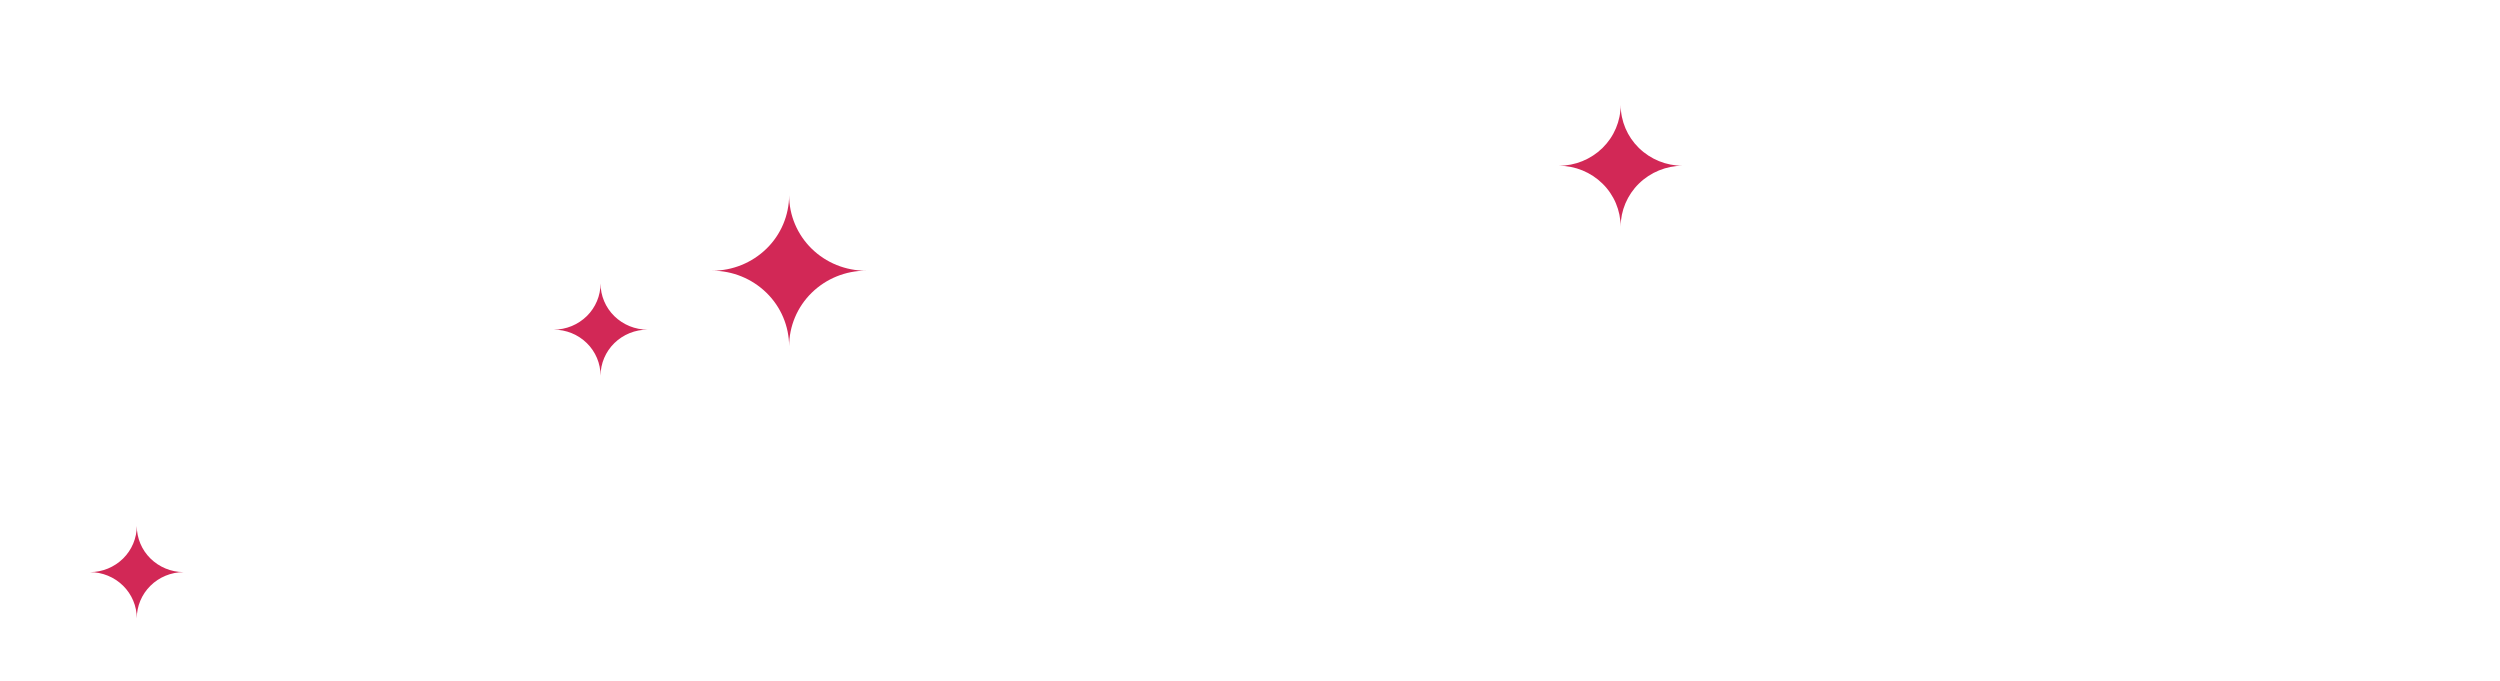
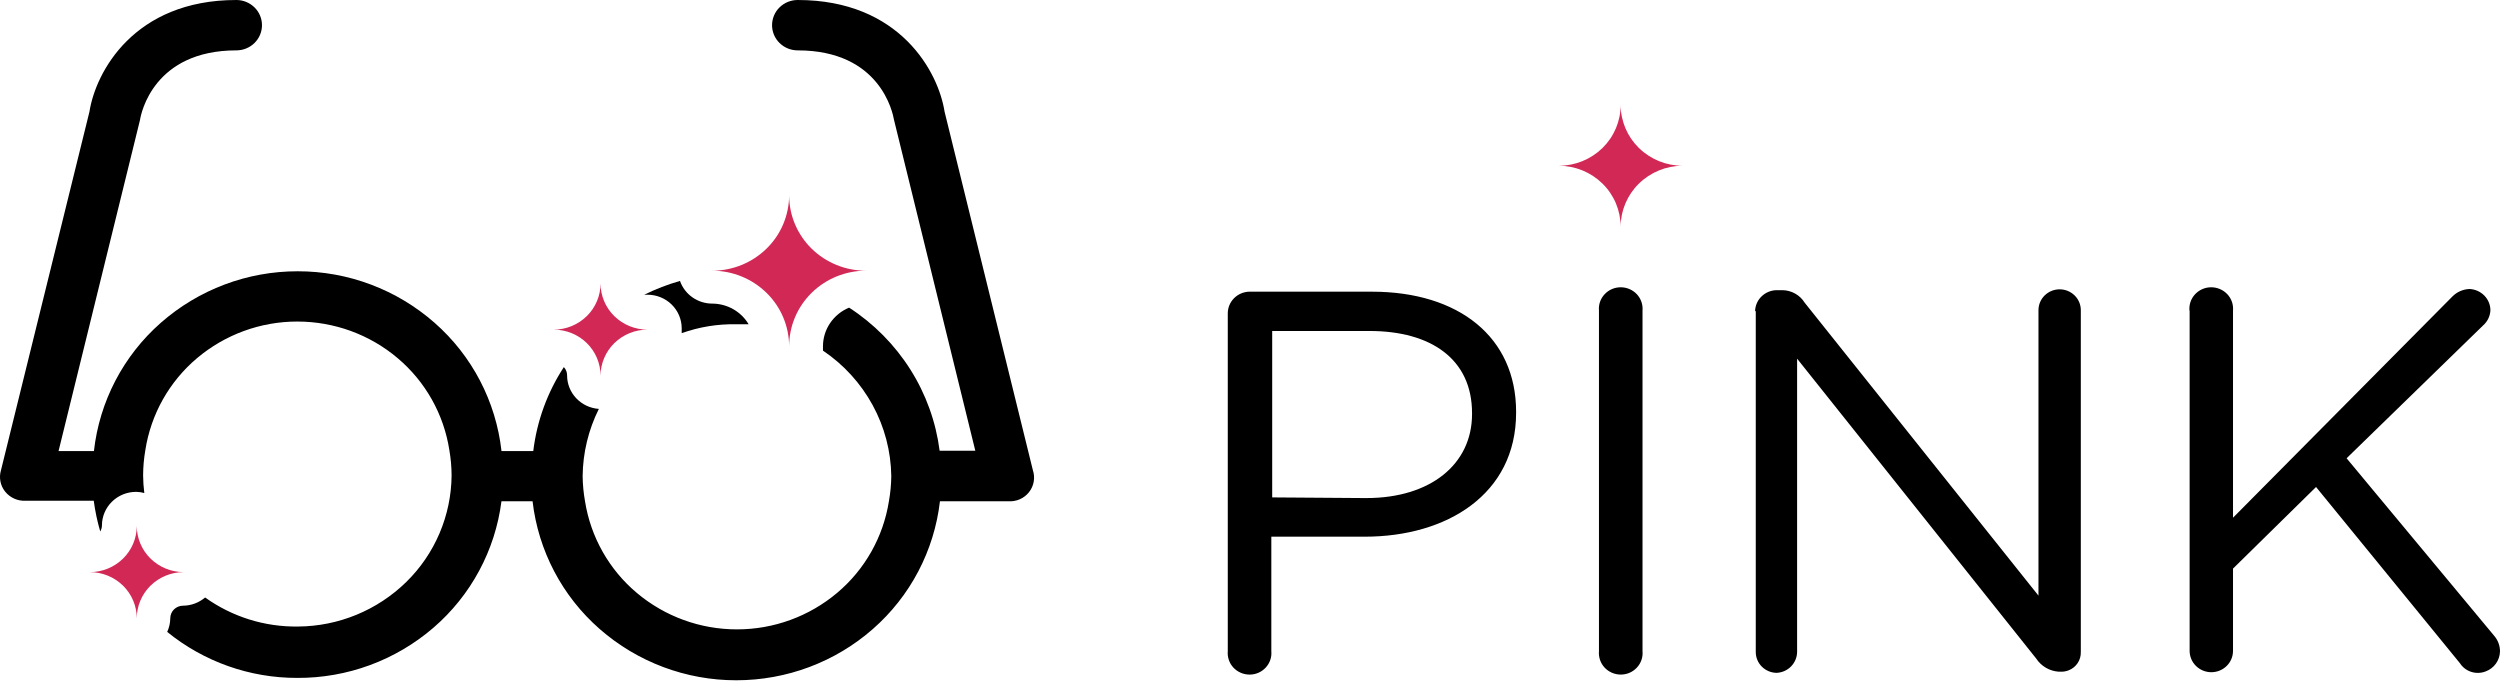
- <svg xmlns="http://www.w3.org/2000/svg" width="147" height="40" fill="none">
+ <svg xmlns="http://www.w3.org/2000/svg" width="147" height="40">
  <path d="M72.193 18.425c0-.333.133-.652.369-.89.237-.238.558-.376.897-.384h7.211c5.113 0 8.477 2.676 8.477 7.06v.06c0 4.798-4.078 7.286-8.899 7.286h-5.494v6.734a1.243 1.243 0 0 1-.332.965 1.286 1.286 0 0 1-.948.41 1.304 1.304 0 0 1-.949-.41 1.26 1.26 0 0 1-.332-.965V18.425Zm8.156 10.861c3.746 0 6.207-1.975 6.207-4.937v-.059c0-3.18-2.42-4.828-6.026-4.828h-5.725v9.785l5.544.04ZM94.019 18.267a1.243 1.243 0 0 1 .332-.965 1.286 1.286 0 0 1 .948-.41 1.304 1.304 0 0 1 .949.41 1.258 1.258 0 0 1 .332.965V38.29a1.245 1.245 0 0 1-.332.965 1.284 1.284 0 0 1-.949.41 1.304 1.304 0 0 1-.948-.41 1.26 1.26 0 0 1-.332-.965V18.267ZM103.199 18.297a1.25 1.25 0 0 1 .38-.868c.236-.23.553-.362.885-.367h.352c.261.005.516.075.743.203.226.127.416.31.552.528l13.751 17.23V18.237c0-.324.131-.636.364-.865a1.259 1.259 0 0 1 1.762 0c.233.23.364.54.364.865v20.094a1.117 1.117 0 0 1-.711 1.082 1.161 1.161 0 0 1-.454.083h-.13a1.739 1.739 0 0 1-.756-.23 1.709 1.709 0 0 1-.57-.54L105.67 21.09v17.24a1.238 1.238 0 0 1-.353.853c-.224.23-.529.366-.853.381a1.257 1.257 0 0 1-.871-.369 1.21 1.21 0 0 1-.354-.865V18.296h-.04ZM128.74 18.267a1.243 1.243 0 0 1 .332-.965 1.287 1.287 0 0 1 .949-.41 1.304 1.304 0 0 1 .948.41 1.247 1.247 0 0 1 .332.965v12.175l12.897-13.005c.264-.269.624-.428 1.004-.444.329.013.64.149.87.38.23.232.361.54.365.864a1.261 1.261 0 0 1-.421.889l-8.036 7.82 8.668 10.427c.227.258.352.587.352.928a1.287 1.287 0 0 1-.847 1.18 1.261 1.261 0 0 1-1.083-.08 1.23 1.23 0 0 1-.43-.409l-8.457-10.357-4.882 4.798v4.839a1.238 1.238 0 0 1-.373.886 1.282 1.282 0 0 1-.902.368 1.288 1.288 0 0 1-.902-.368 1.244 1.244 0 0 1-.374-.886V18.267h-.01Z" />
  <path d="M98.94 9.746a3.678 3.678 0 0 1-2.575-1.047 3.554 3.554 0 0 1-1.07-2.528c0 .948-.384 1.857-1.066 2.528a3.668 3.668 0 0 1-2.57 1.047c.964.002 1.89.381 2.57 1.053a3.554 3.554 0 0 1 1.065 2.53c.003-.949.388-1.86 1.07-2.53a3.688 3.688 0 0 1 2.576-1.053Z" fill="#D22856" />
  <path d="M43.287 19.067h.733a2.47 2.47 0 0 0-.905-.887 2.523 2.523 0 0 0-1.234-.328c-.418 0-.826-.129-1.166-.368a1.978 1.978 0 0 1-.732-.965c-.724.206-1.427.477-2.1.81h.191c.533 0 1.044.208 1.42.578.377.37.59.873.59 1.397.004.095.004.19 0 .286a8.976 8.976 0 0 1 3.203-.523Z" />
  <path d="m60.733 27.647-5.192-21.08C55.179 4.245 52.929 0 46.903 0c-.4 0-.783.156-1.066.434a1.469 1.469 0 0 0-.44 1.047c0 .393.158.77.44 1.047a1.52 1.52 0 0 0 1.066.434c4.871 0 5.594 3.683 5.665 4.088l4.78 19.452H55.25a11.721 11.721 0 0 0-1.724-4.78 11.946 11.946 0 0 0-3.599-3.633 2.502 2.502 0 0 0-1.116.908c-.274.404-.42.878-.42 1.363.005.086.005.171 0 .257a9.148 9.148 0 0 1 2.922 3.207 8.974 8.974 0 0 1 1.095 4.169 9.042 9.042 0 0 1-.14 1.48 8.85 8.85 0 0 1-3.05 5.393 9.132 9.132 0 0 1-5.885 2.141 9.132 9.132 0 0 1-5.885-2.141 8.849 8.849 0 0 1-3.049-5.392 9.042 9.042 0 0 1-.14-1.481c.015-1.37.341-2.72.954-3.95a2.023 2.023 0 0 1-1.33-.625 1.957 1.957 0 0 1-.538-1.35.694.694 0 0 0-.191-.483 11.566 11.566 0 0 0-1.798 4.936h-1.868a11.782 11.782 0 0 0-3.933-7.54 12.17 12.17 0 0 0-8.05-3.03 12.17 12.17 0 0 0-8.05 3.03 11.782 11.782 0 0 0-3.932 7.54H3.443L8.233 7.05c.061-.405.814-4.088 5.666-4.088.4 0 .783-.156 1.065-.434.282-.277.441-.654.441-1.047 0-.393-.159-.77-.441-1.047A1.52 1.52 0 0 0 13.899 0C7.872 0 5.623 4.246 5.26 6.566L.058 27.647a1.38 1.38 0 0 0 .247 1.263 1.446 1.446 0 0 0 1.19.534h4.017c.082.611.21 1.215.382 1.807a.731.731 0 0 0 .1-.355c0-.524.212-1.026.589-1.397.376-.37.887-.578 1.42-.578.163.002.325.025.482.069a8.835 8.835 0 0 1-.07-1.037c.002-.496.046-.991.13-1.48a8.848 8.848 0 0 1 3.042-5.414 9.131 9.131 0 0 1 5.897-2.152c2.165 0 4.258.763 5.898 2.152a8.848 8.848 0 0 1 3.041 5.413c.085.49.128.985.131 1.481a8.87 8.87 0 0 1-2.665 6.267 9.18 9.18 0 0 1-6.374 2.62 9.146 9.146 0 0 1-5.454-1.708 2.03 2.03 0 0 1-1.306.483.76.76 0 0 0-.526.22.734.734 0 0 0-.217.521 1.946 1.946 0 0 1-.181.8 12.088 12.088 0 0 0 7.643 2.705 12.174 12.174 0 0 0 8.012-2.951 11.789 11.789 0 0 0 4-7.436h1.829a11.784 11.784 0 0 0 3.944 7.51A12.171 12.171 0 0 0 43.292 40c2.964 0 5.823-1.073 8.033-3.015a11.784 11.784 0 0 0 3.944-7.511h4.018c.232.016.465-.024.678-.117.212-.093.398-.236.541-.417a1.38 1.38 0 0 0 .227-1.293Z" />
  <path d="M50.92 15.917a4.576 4.576 0 0 1-1.729-.335 4.515 4.515 0 0 1-1.466-.96 4.431 4.431 0 0 1-.98-1.44 4.37 4.37 0 0 1-.344-1.699 4.406 4.406 0 0 1-1.328 3.136 4.56 4.56 0 0 1-3.192 1.298 4.57 4.57 0 0 1 3.193 1.304 4.416 4.416 0 0 1 1.327 3.14c0-1.18.476-2.31 1.323-3.143a4.56 4.56 0 0 1 3.196-1.301ZM38.074 19.383a2.786 2.786 0 0 1-1.953-.796 2.692 2.692 0 0 1-.809-1.92c0 .719-.29 1.408-.805 1.917a2.786 2.786 0 0 1-1.947.799c.73 0 1.43.285 1.946.792.516.507.806 1.196.806 1.913a2.693 2.693 0 0 1 .813-1.914 2.786 2.786 0 0 1 1.95-.791ZM10.785 33.64a2.786 2.786 0 0 1-1.94-.802 2.692 2.692 0 0 1-.802-1.913c0 .719-.29 1.408-.805 1.917a2.786 2.786 0 0 1-1.947.799c.73.002 1.43.29 1.947.799.515.508.805 1.198.805 1.916 0-.717.288-1.404.802-1.913a2.786 2.786 0 0 1 1.94-.802Z" fill="#D22856" />
</svg>
